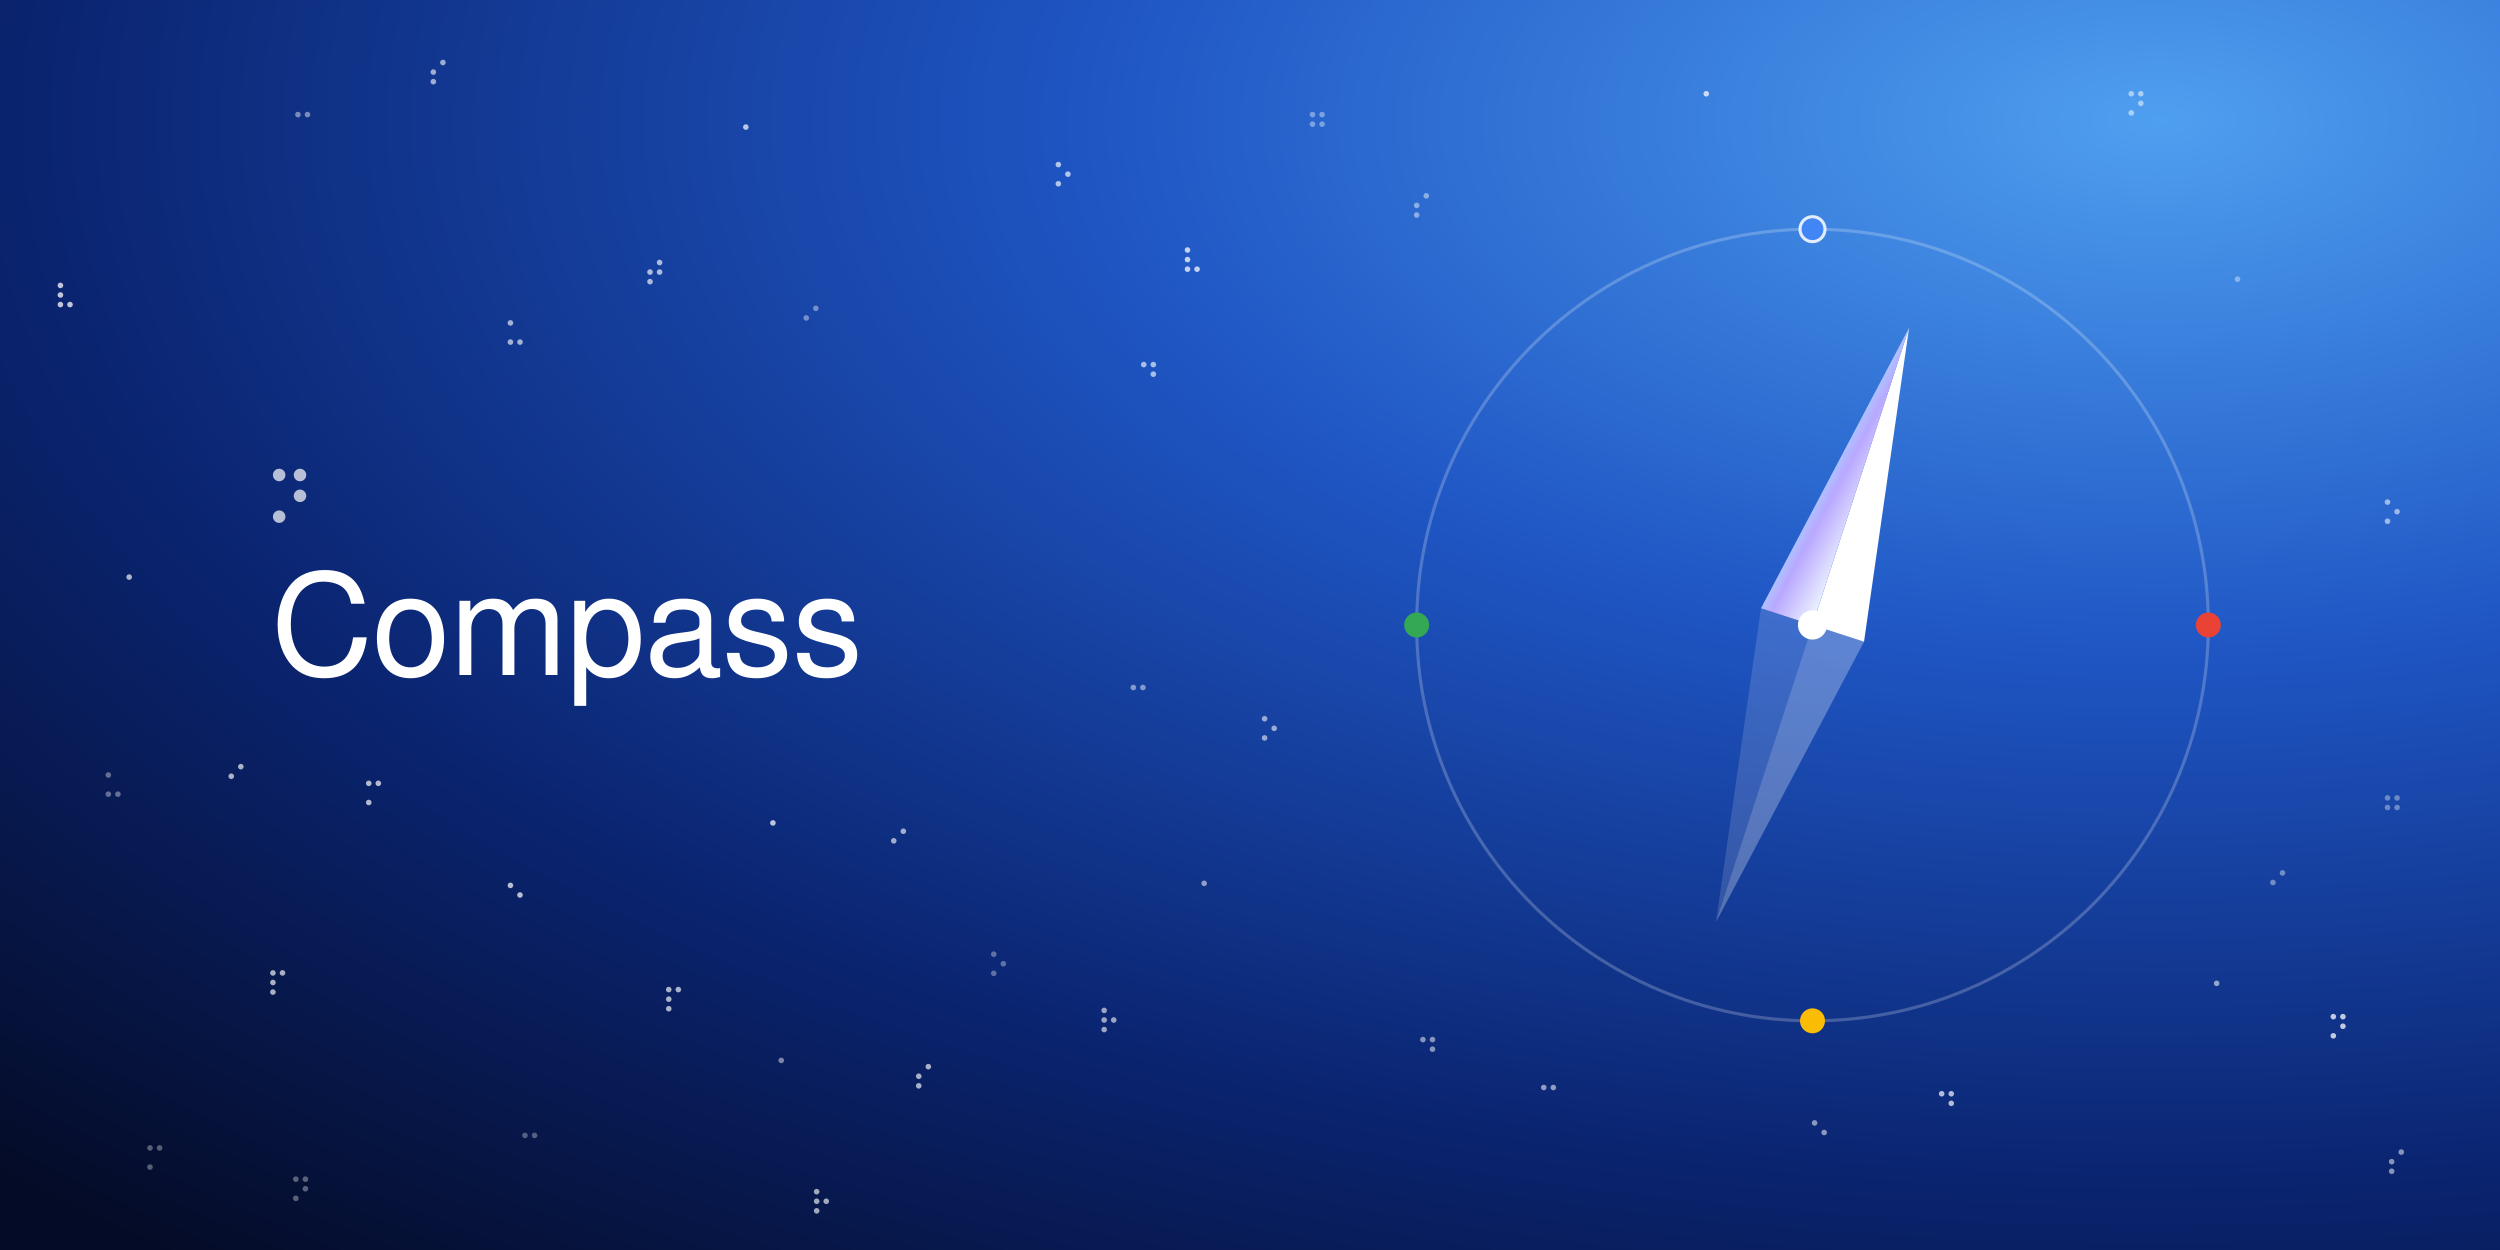
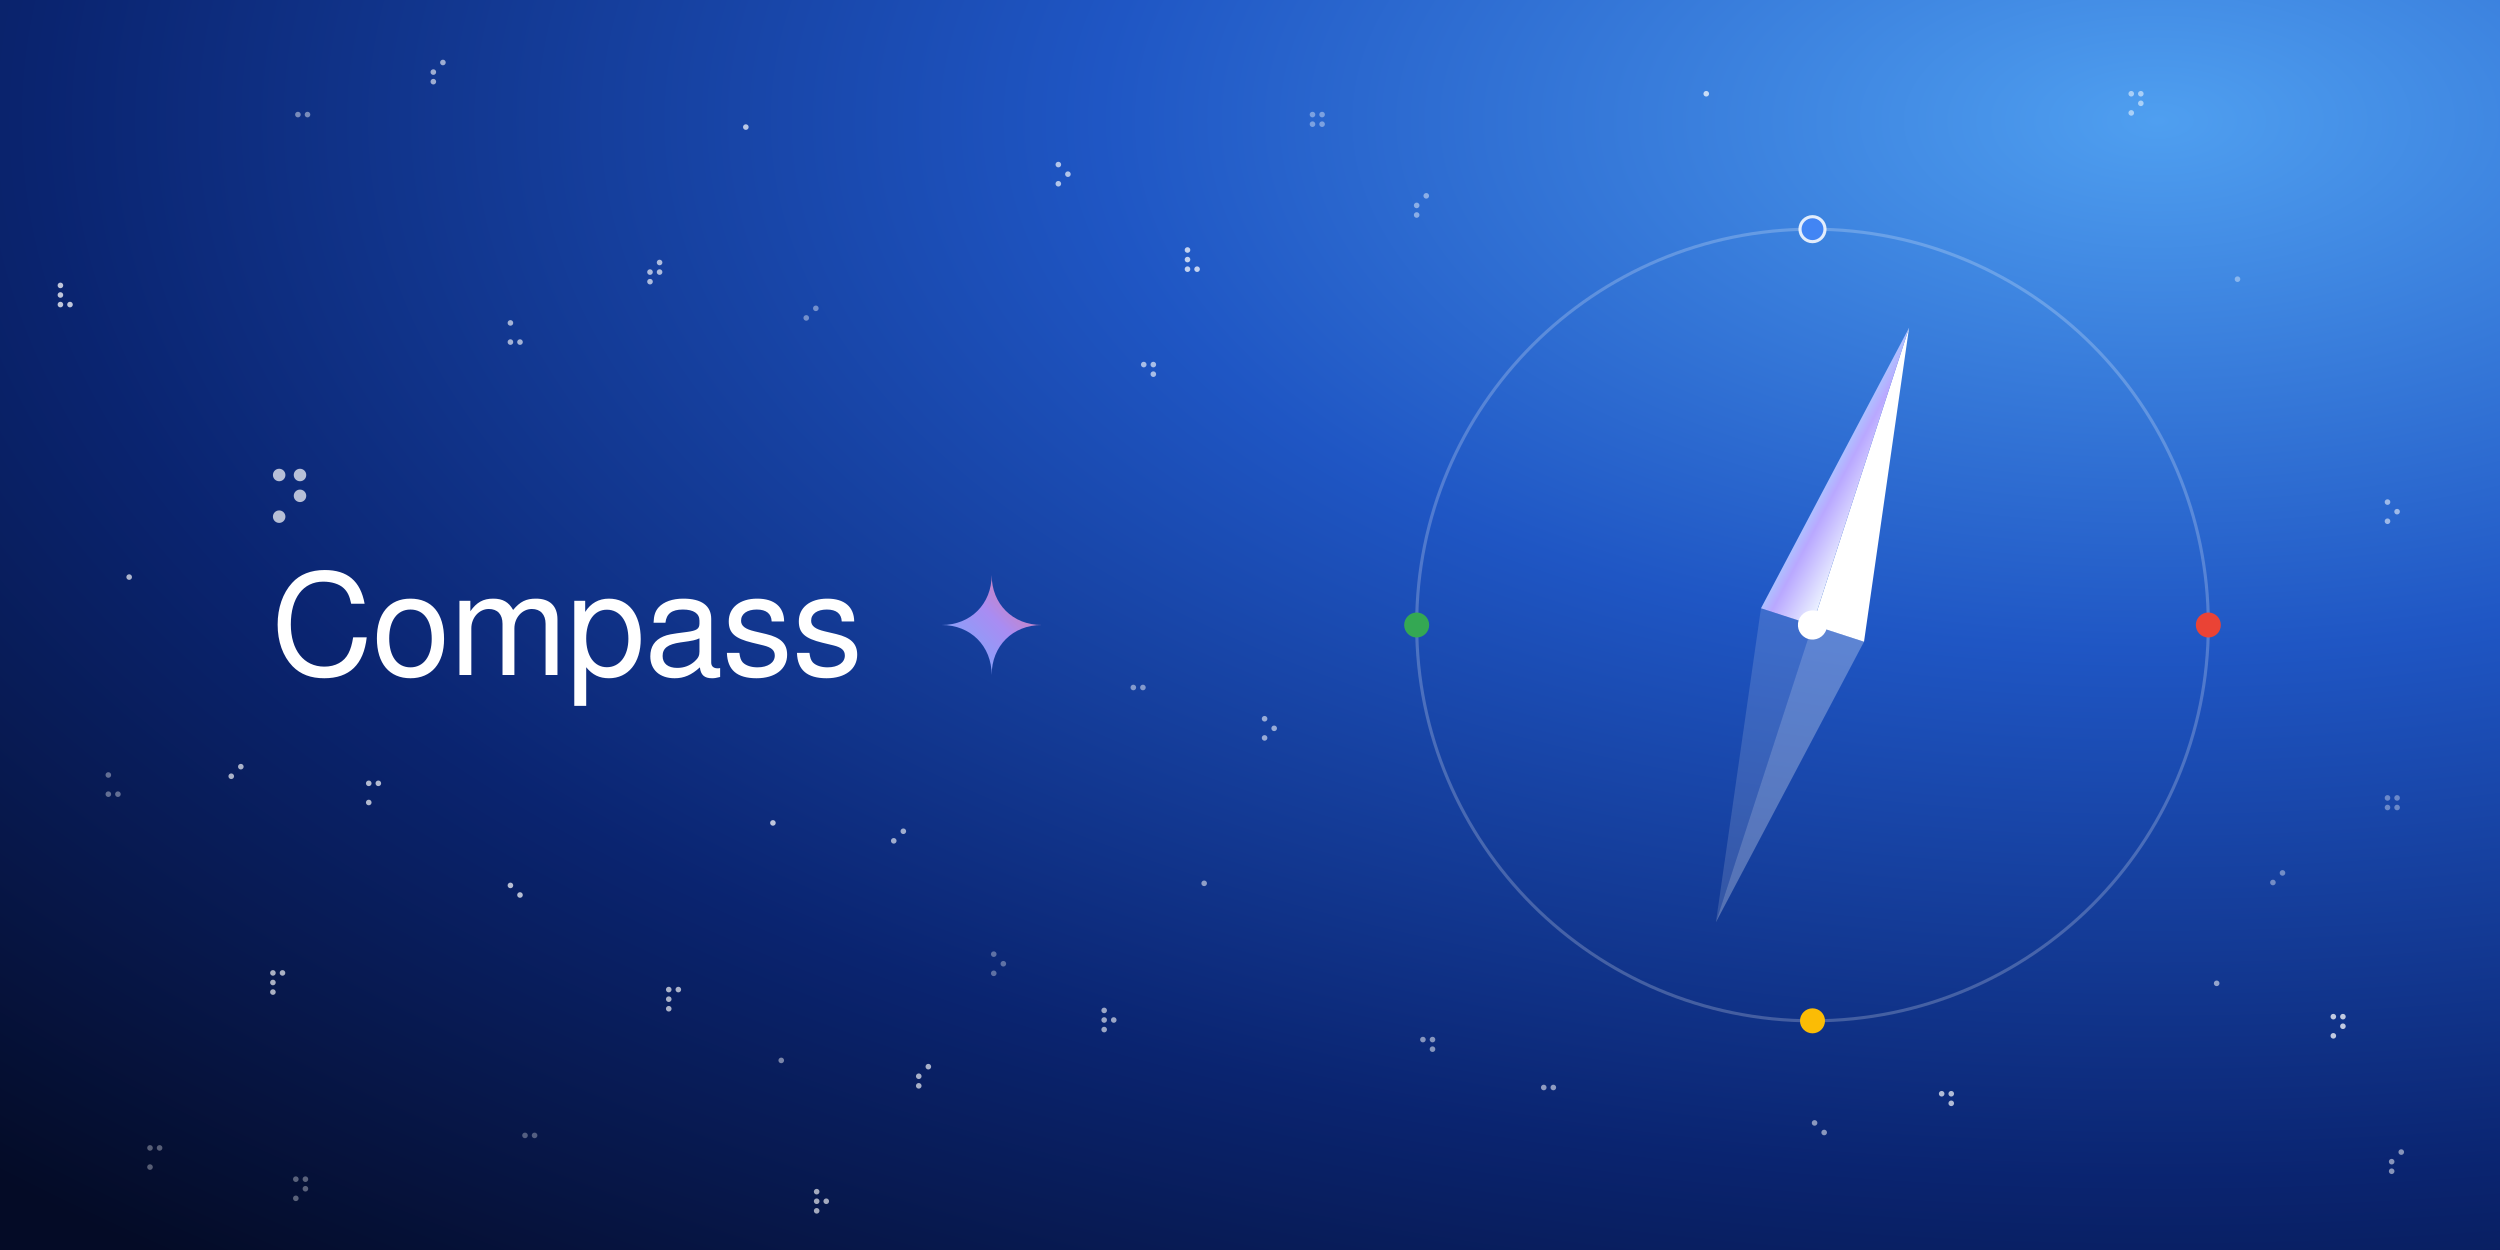
<svg xmlns="http://www.w3.org/2000/svg" width="1200" height="600" viewBox="0 0 1200 600">
  <defs>
    <radialGradient id="bg" cx="0.86" cy="0.1" r="1.2">
      <stop offset="0" stop-color="#4f9ff0" />
      <stop offset="0.35" stop-color="#1f56c4" />
      <stop offset="0.7" stop-color="#0a2470" />
      <stop offset="1" stop-color="#040b26" />
    </radialGradient>
    <linearGradient id="iri" x1="0" y1="0" x2="1" y2="1">
      <stop offset="0" stop-color="#f4fbff" />
      <stop offset="0.35" stop-color="#9fe3ff" />
      <stop offset="0.6" stop-color="#b9a8ff" />
      <stop offset="1" stop-color="#eef6ff" />
    </linearGradient>
+     <linearGradient id="gem" x1="0" y1="1" x2="1" y2="0">
+       <stop offset="0" stop-color="#6FB0FF" />
+       <stop offset="0.55" stop-color="#A98CF2" />
+       <stop offset="1" stop-color="#F07C8A" />
+     </linearGradient>
  </defs>
  <rect width="1200" height="600" fill="url(#bg)" />
  <g fill="#ffffff">
    <g transform="translate(544 330)" opacity="0.47">
      <circle cx="0.0" cy="0.0" r="1.35" />
      <circle cx="4.6" cy="0.0" r="1.35" />
    </g>
    <g transform="translate(607 345)" opacity="0.56">
      <circle cx="0.0" cy="0.0" r="1.35" />
      <circle cx="0.0" cy="9.2" r="1.35" />
      <circle cx="4.6" cy="4.6" r="1.35" />
    </g>
    <g transform="translate(131 467)" opacity="0.66">
      <circle cx="0.0" cy="0.0" r="1.35" />
      <circle cx="0.0" cy="4.6" r="1.35" />
      <circle cx="0.0" cy="9.2" r="1.35" />
      <circle cx="4.6" cy="0.0" r="1.35" />
    </g>
    <g transform="translate(819 45)" opacity="0.72">
      <circle cx="0.0" cy="0.0" r="1.35" />
    </g>
    <g transform="translate(1148 553)" opacity="0.51">
      <circle cx="0.0" cy="4.6" r="1.35" />
      <circle cx="0.0" cy="9.2" r="1.35" />
      <circle cx="4.6" cy="0.0" r="1.35" />
    </g>
    <g transform="translate(208 30)" opacity="0.59">
      <circle cx="0.0" cy="4.6" r="1.35" />
      <circle cx="0.0" cy="9.2" r="1.35" />
      <circle cx="4.6" cy="0.0" r="1.35" />
    </g>
    <g transform="translate(630 55)" opacity="0.39">
      <circle cx="0.0" cy="0.0" r="1.35" />
      <circle cx="0.0" cy="4.6" r="1.35" />
      <circle cx="4.6" cy="0.0" r="1.35" />
      <circle cx="4.6" cy="4.6" r="1.35" />
    </g>
    <g transform="translate(245 155)" opacity="0.62">
      <circle cx="0.0" cy="0.0" r="1.35" />
      <circle cx="0.0" cy="9.2" r="1.35" />
      <circle cx="4.6" cy="9.2" r="1.35" />
    </g>
    <g transform="translate(62 277)" opacity="0.67">
      <circle cx="0.0" cy="0.0" r="1.35" />
    </g>
    <g transform="translate(530 485)" opacity="0.59">
      <circle cx="0.0" cy="0.0" r="1.35" />
      <circle cx="0.0" cy="4.6" r="1.35" />
      <circle cx="0.0" cy="9.2" r="1.35" />
      <circle cx="4.6" cy="4.6" r="1.35" />
    </g>
    <g transform="translate(549 175)" opacity="0.62">
      <circle cx="0.0" cy="0.0" r="1.35" />
      <circle cx="4.6" cy="0.0" r="1.35" />
      <circle cx="4.6" cy="4.6" r="1.35" />
    </g>
    <g transform="translate(387 148)" opacity="0.40">
      <circle cx="0.0" cy="4.6" r="1.35" />
      <circle cx="4.6" cy="0.0" r="1.35" />
    </g>
    <g transform="translate(358 61)" opacity="0.70">
      <circle cx="0.0" cy="0.0" r="1.35" />
    </g>
    <g transform="translate(1120 488)" opacity="0.74">
      <circle cx="0.0" cy="0.0" r="1.35" />
      <circle cx="0.0" cy="9.2" r="1.35" />
      <circle cx="4.6" cy="0.0" r="1.35" />
      <circle cx="4.6" cy="4.6" r="1.35" />
    </g>
    <g transform="translate(29 137)" opacity="0.74">
      <circle cx="0.0" cy="0.0" r="1.35" />
      <circle cx="0.0" cy="4.6" r="1.35" />
      <circle cx="0.0" cy="9.2" r="1.35" />
      <circle cx="4.6" cy="9.2" r="1.35" />
    </g>
    <g transform="translate(1146 241)" opacity="0.54">
      <circle cx="0.0" cy="0.0" r="1.35" />
      <circle cx="0.0" cy="9.2" r="1.35" />
      <circle cx="4.6" cy="4.6" r="1.35" />
    </g>
    <g transform="translate(111 368)" opacity="0.66">
      <circle cx="0.0" cy="4.6" r="1.35" />
      <circle cx="4.6" cy="0.0" r="1.35" />
    </g>
    <g transform="translate(143 55)" opacity="0.44">
      <circle cx="0.0" cy="0.0" r="1.35" />
      <circle cx="4.6" cy="0.0" r="1.35" />
    </g>
    <g transform="translate(245 425)" opacity="0.71">
      <circle cx="0.0" cy="0.0" r="1.35" />
      <circle cx="4.6" cy="4.6" r="1.35" />
    </g>
    <g transform="translate(177 376)" opacity="0.69">
      <circle cx="0.0" cy="0.0" r="1.35" />
      <circle cx="0.0" cy="9.2" r="1.35" />
      <circle cx="4.6" cy="0.0" r="1.35" />
    </g>
    <g transform="translate(375 509)" opacity="0.46">
      <circle cx="0.0" cy="0.0" r="1.35" />
    </g>
    <g transform="translate(142 566)" opacity="0.34">
      <circle cx="0.0" cy="0.0" r="1.35" />
      <circle cx="0.0" cy="9.2" r="1.35" />
      <circle cx="4.6" cy="0.0" r="1.35" />
      <circle cx="4.6" cy="4.6" r="1.35" />
    </g>
    <g transform="translate(683 499)" opacity="0.50">
      <circle cx="0.0" cy="0.0" r="1.35" />
      <circle cx="4.6" cy="0.0" r="1.35" />
      <circle cx="4.6" cy="4.6" r="1.35" />
    </g>
    <g transform="translate(1064 472)" opacity="0.55">
      <circle cx="0.0" cy="0.0" r="1.35" />
    </g>
    <g transform="translate(312 126)" opacity="0.65">
      <circle cx="0.0" cy="4.6" r="1.35" />
      <circle cx="0.0" cy="9.2" r="1.35" />
      <circle cx="4.6" cy="0.0" r="1.35" />
      <circle cx="4.6" cy="4.6" r="1.35" />
    </g>
    <g transform="translate(871 539)" opacity="0.52">
      <circle cx="0.0" cy="0.0" r="1.35" />
      <circle cx="4.6" cy="4.6" r="1.35" />
    </g>
    <g transform="translate(252 545)" opacity="0.31">
      <circle cx="0.0" cy="0.0" r="1.35" />
      <circle cx="4.6" cy="0.0" r="1.35" />
    </g>
    <g transform="translate(508 79)" opacity="0.66">
      <circle cx="0.0" cy="0.0" r="1.35" />
      <circle cx="0.0" cy="9.2" r="1.35" />
      <circle cx="4.6" cy="4.6" r="1.35" />
    </g>
    <g transform="translate(72 551)" opacity="0.33">
      <circle cx="0.0" cy="0.0" r="1.35" />
      <circle cx="0.0" cy="9.2" r="1.35" />
      <circle cx="4.6" cy="0.0" r="1.35" />
    </g>
    <g transform="translate(321 475)" opacity="0.66">
      <circle cx="0.0" cy="0.0" r="1.35" />
      <circle cx="0.0" cy="4.6" r="1.35" />
      <circle cx="0.0" cy="9.2" r="1.35" />
      <circle cx="4.6" cy="0.0" r="1.35" />
    </g>
    <g transform="translate(1074 134)" opacity="0.38">
      <circle cx="0.0" cy="0.0" r="1.35" />
    </g>
    <g transform="translate(680 94)" opacity="0.45">
      <circle cx="0.0" cy="4.6" r="1.35" />
      <circle cx="0.0" cy="9.2" r="1.35" />
      <circle cx="4.6" cy="0.0" r="1.35" />
    </g>
    <g transform="translate(441 512)" opacity="0.65">
      <circle cx="0.0" cy="4.6" r="1.35" />
      <circle cx="0.0" cy="9.2" r="1.35" />
      <circle cx="4.6" cy="0.0" r="1.35" />
    </g>
    <g transform="translate(1146 383)" opacity="0.36">
      <circle cx="0.0" cy="0.0" r="1.35" />
      <circle cx="0.0" cy="4.6" r="1.35" />
      <circle cx="4.6" cy="0.0" r="1.35" />
      <circle cx="4.6" cy="4.6" r="1.35" />
    </g>
    <g transform="translate(52 372)" opacity="0.37">
      <circle cx="0.0" cy="0.0" r="1.35" />
      <circle cx="0.0" cy="9.2" r="1.35" />
      <circle cx="4.6" cy="9.2" r="1.35" />
    </g>
    <g transform="translate(578 424)" opacity="0.53">
      <circle cx="0.0" cy="0.0" r="1.35" />
    </g>
    <g transform="translate(392 572)" opacity="0.63">
      <circle cx="0.0" cy="0.0" r="1.35" />
      <circle cx="0.0" cy="4.6" r="1.35" />
      <circle cx="0.0" cy="9.2" r="1.35" />
      <circle cx="4.6" cy="4.6" r="1.35" />
    </g>
    <g transform="translate(932 525)" opacity="0.68">
      <circle cx="0.0" cy="0.0" r="1.35" />
      <circle cx="4.6" cy="0.0" r="1.35" />
      <circle cx="4.6" cy="4.6" r="1.35" />
    </g>
    <g transform="translate(429 399)" opacity="0.61">
      <circle cx="0.0" cy="4.6" r="1.35" />
      <circle cx="4.6" cy="0.0" r="1.35" />
    </g>
    <g transform="translate(371 395)" opacity="0.73">
      <circle cx="0.0" cy="0.0" r="1.35" />
    </g>
    <g transform="translate(1023 45)" opacity="0.52">
      <circle cx="0.0" cy="0.0" r="1.35" />
      <circle cx="0.0" cy="9.2" r="1.35" />
      <circle cx="4.6" cy="0.0" r="1.35" />
      <circle cx="4.6" cy="4.6" r="1.35" />
    </g>
    <g transform="translate(570 120)" opacity="0.73">
      <circle cx="0.0" cy="0.0" r="1.35" />
      <circle cx="0.0" cy="4.6" r="1.35" />
      <circle cx="0.0" cy="9.2" r="1.35" />
      <circle cx="4.6" cy="9.2" r="1.35" />
    </g>
    <g transform="translate(477 458)" opacity="0.34">
      <circle cx="0.0" cy="0.0" r="1.35" />
      <circle cx="0.0" cy="9.2" r="1.35" />
      <circle cx="4.6" cy="4.6" r="1.35" />
    </g>
    <g transform="translate(1091 419)" opacity="0.40">
      <circle cx="0.0" cy="4.6" r="1.35" />
      <circle cx="4.6" cy="0.0" r="1.35" />
    </g>
    <g transform="translate(741 522)" opacity="0.54">
      <circle cx="0.0" cy="0.0" r="1.35" />
      <circle cx="4.6" cy="0.0" r="1.35" />
    </g>
  </g>
  <g transform="translate(870 300)">
    <circle r="190" fill="none" stroke="#ffffff" stroke-opacity="0.22" stroke-width="1.5" />
    <circle cx="0" cy="-190" r="6" fill="#4285F4" stroke="#ffffff" stroke-opacity="0.85" stroke-width="1.5" />
    <circle cx="190" cy="0" r="6" fill="#EA4335" />
    <circle cx="0" cy="190" r="6" fill="#FBBC05" />
    <circle cx="-190" cy="0" r="6" fill="#34A853" />
    <g transform="rotate(18)">
      <polygon points="0,-150 26,0 0,0" fill="#ffffff" />
      <polygon points="0,-150 -26,0 0,0" fill="url(#iri)" />
      <polygon points="0,150 26,0 0,0" fill="#ffffff" fill-opacity="0.28" />
      <polygon points="0,150 -26,0 0,0" fill="#ffffff" fill-opacity="0.14" />
      <circle r="7" fill="#ffffff" />
    </g>
  </g>
  <g transform="translate(130 324)">
    <text x="0" y="0" fill="#ffffff" font-family="'Google Sans', 'Product Sans', 'Helvetica Neue', Helvetica, Arial, sans-serif" font-size="68" font-weight="500" letter-spacing="-0.5">Compass</text>
    <g transform="translate(4 -96)" fill="#ffffff" fill-opacity="0.7">
      <circle cx="0" cy="0" r="3" />
      <circle cx="0" cy="20" r="3" />
      <circle cx="10" cy="0" r="3" />
      <circle cx="10" cy="10" r="3" />
    </g>
+     <path transform="translate(346 -24)" d="M0,-24 C0,-10.1 10.1,0 24,0 C10.1,0 0,10.1 0,24 C0,10.1 -10.1,0 -24,0 C-10.1,0 0,-10.1 0,-24 Z" fill="url(#gem)" />
  </g>
</svg>
